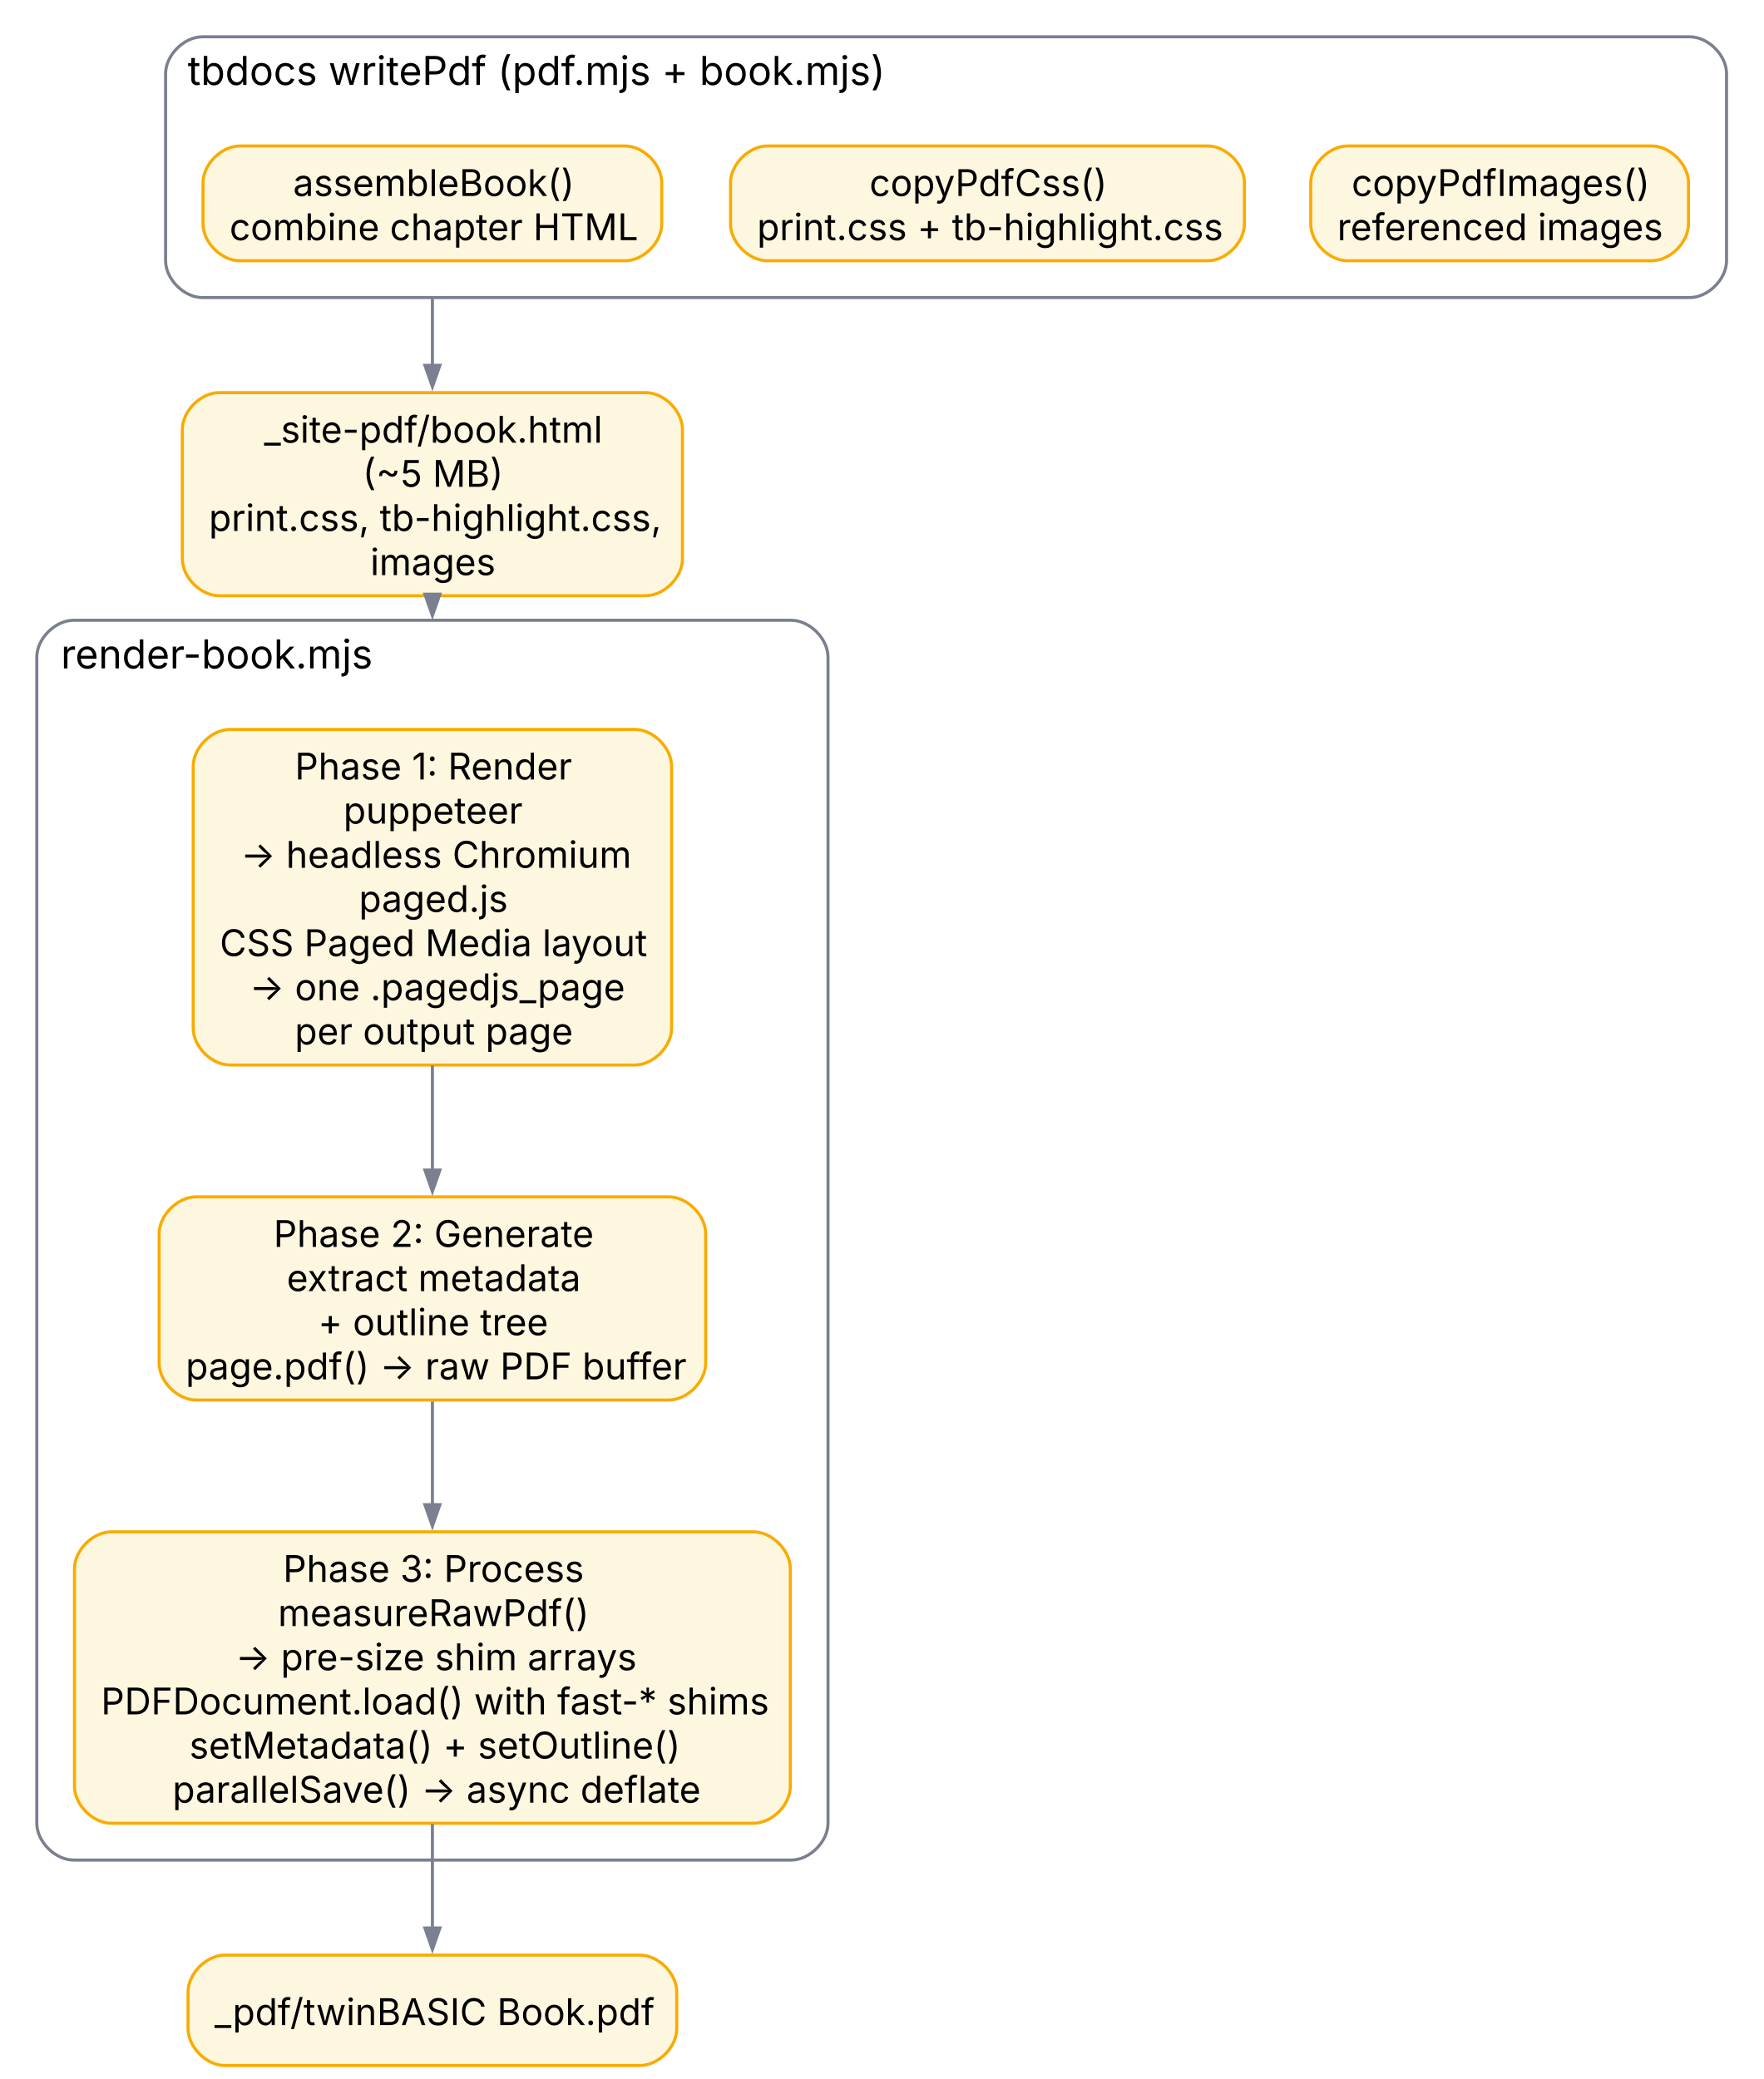
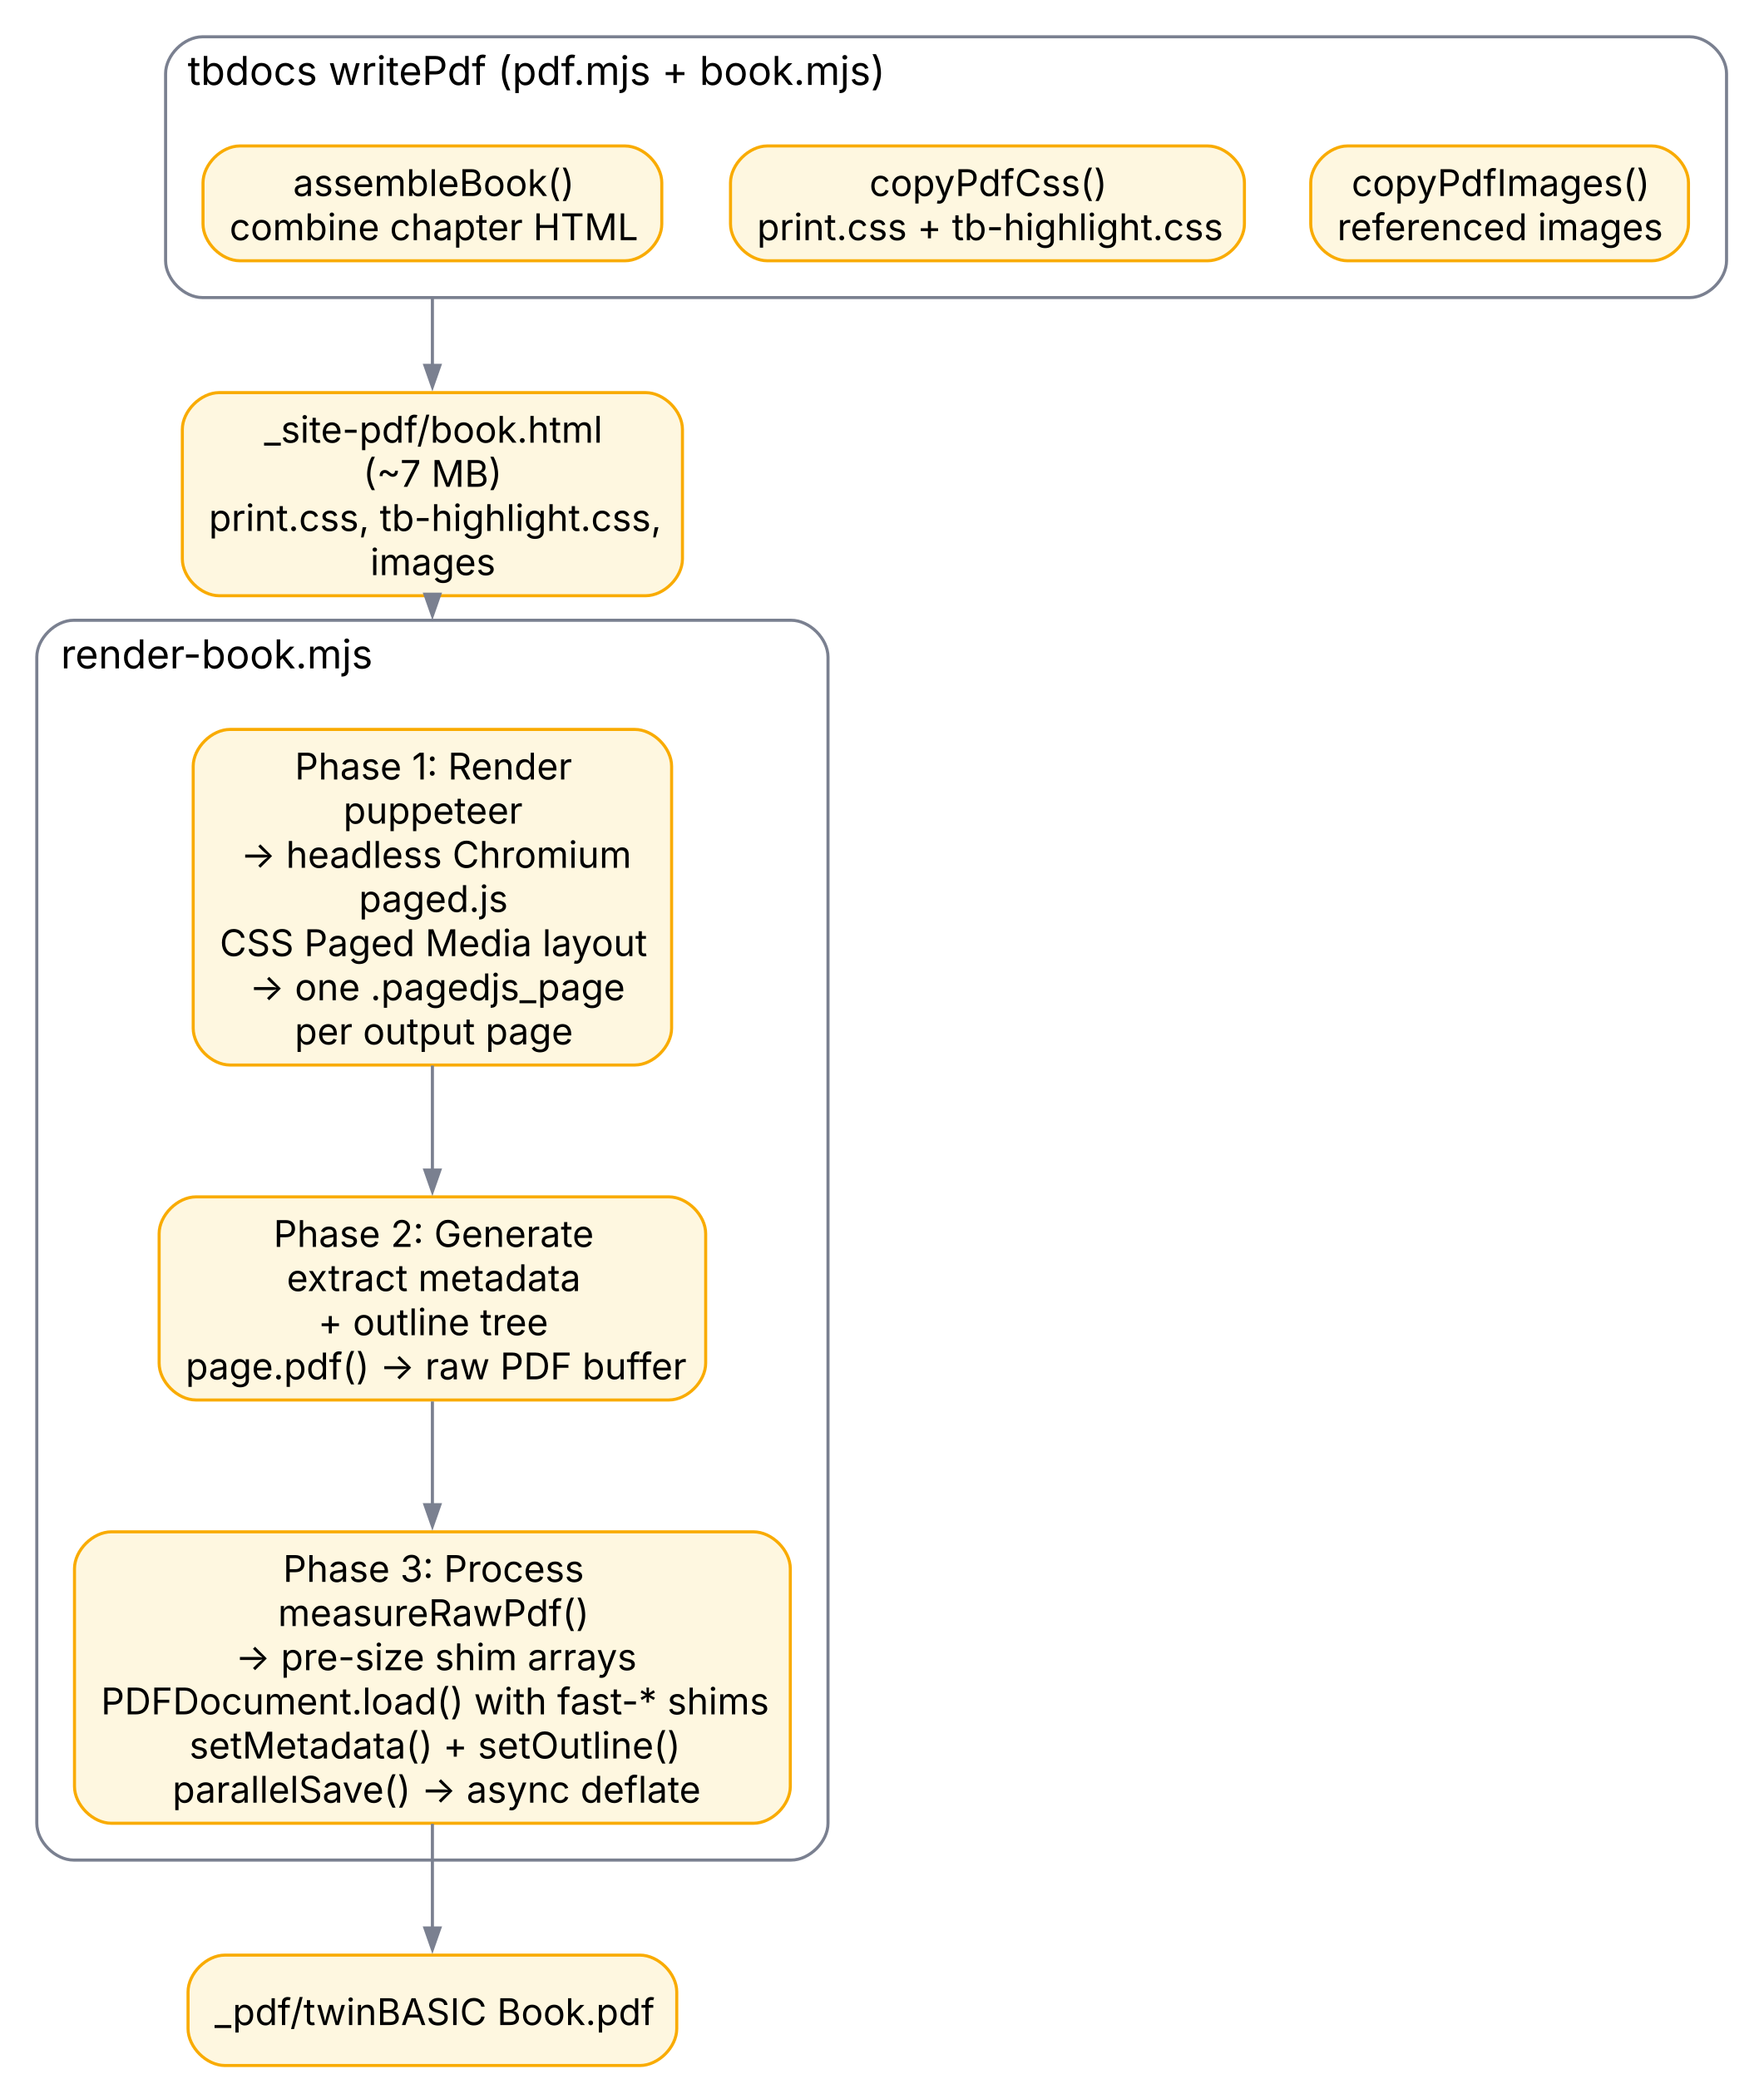
<svg xmlns="http://www.w3.org/2000/svg" width="575pt" height="678pt" viewBox="0.00 0.00 575.00 678.00">
  <g id="graph0" class="graph" transform="scale(1 1) rotate(0) translate(4 673.6)">
    <g id="clust1" class="cluster">
      <path fill="none" stroke="#7a8090" d="M62,-576.56C62,-576.56 547,-576.56 547,-576.56 553,-576.56 559,-582.56 559,-588.56 559,-588.56 559,-649.6 559,-649.6 559,-655.6 553,-661.6 547,-661.6 547,-661.6 62,-661.6 62,-661.6 56,-661.6 50,-655.6 50,-649.6 50,-649.6 50,-588.56 50,-588.56 50,-582.56 56,-576.56 62,-576.56" />
      <text xml:space="preserve" text-anchor="middle" x="170.93" y="-645.9" font-family="Inter,system-ui,-apple-system,Segoe UI,sans-serif" font-size="13.00">tbdocs writePdf (pdf.mjs + book.mjs)</text>
    </g>
    <g id="clust3" class="cluster">
      <path fill="none" stroke="#7a8090" d="M20,-67C20,-67 254,-67 254,-67 260,-67 266,-73 266,-79 266,-79 266,-459.32 266,-459.32 266,-465.32 260,-471.32 254,-471.32 254,-471.32 20,-471.32 20,-471.32 14,-471.32 8,-465.32 8,-459.32 8,-459.32 8,-79 8,-79 8,-73 14,-67 20,-67" />
      <text xml:space="preserve" text-anchor="middle" x="66.68" y="-455.62" font-family="Inter,system-ui,-apple-system,Segoe UI,sans-serif" font-size="13.00">render-book.mjs</text>
    </g>
    <g id="node1" class="node">
      <path fill="#fef7e0" stroke="#f9ab00" d="M199.8,-626C199.8,-626 74.2,-626 74.2,-626 68.2,-626 62.2,-620 62.2,-614 62.2,-614 62.2,-600.56 62.2,-600.56 62.2,-594.56 68.2,-588.56 74.2,-588.56 74.2,-588.56 199.8,-588.56 199.8,-588.56 205.8,-588.56 211.8,-594.56 211.8,-600.56 211.8,-600.56 211.8,-614 211.8,-614 211.8,-620 205.8,-626 199.8,-626" />
      <text xml:space="preserve" text-anchor="start" x="91.57" y="-609.68" font-family="Inter,system-ui,-apple-system,Segoe UI,sans-serif" font-size="12.00">assembleBook()</text>
      <text xml:space="preserve" text-anchor="start" x="70.84" y="-595.28" font-family="Inter,system-ui,-apple-system,Segoe UI,sans-serif" font-size="12.00">combine chapter HTML</text>
    </g>
    <g id="node4" class="node">
      <path fill="#fef7e0" stroke="#f9ab00" d="M206.54,-545.56C206.54,-545.56 67.46,-545.56 67.46,-545.56 61.46,-545.56 55.46,-539.56 55.46,-533.56 55.46,-533.56 55.46,-491.32 55.46,-491.32 55.46,-485.32 61.46,-479.32 67.46,-479.32 67.46,-479.32 206.54,-479.32 206.54,-479.32 212.54,-479.32 218.54,-485.32 218.54,-491.32 218.54,-491.32 218.54,-533.56 218.54,-533.56 218.54,-539.56 212.54,-545.56 206.54,-545.56" />
      <text xml:space="preserve" text-anchor="start" x="82.1" y="-529.24" font-family="Inter,system-ui,-apple-system,Segoe UI,sans-serif" font-size="12.00">_site-pdf/book.html</text>
-       <text xml:space="preserve" text-anchor="start" x="114.25" y="-514.84" font-family="Inter,system-ui,-apple-system,Segoe UI,sans-serif" font-size="12.00">(~5 MB)</text>
+       <text xml:space="preserve" text-anchor="start" x="114.43" y="-514.84" font-family="Inter,system-ui,-apple-system,Segoe UI,sans-serif" font-size="12.00">(~7 MB)</text>
      <text xml:space="preserve" text-anchor="start" x="64.1" y="-500.44" font-family="Inter,system-ui,-apple-system,Segoe UI,sans-serif" font-size="12.00">print.css, tb-highlight.css,</text>
      <text xml:space="preserve" text-anchor="start" x="116.75" y="-486.04" font-family="Inter,system-ui,-apple-system,Segoe UI,sans-serif" font-size="12.00">images</text>
    </g>
    <g id="edge3" class="edge">
      <path fill="none" stroke="#7a8090" d="M137,-576.56C137,-569.42 137,-561.67 137,-554.12" />
      <polygon fill="#7a8090" stroke="#7a8090" points="139.45,-554.46 137,-547.46 134.55,-554.46 139.45,-554.46" />
    </g>
    <g id="node2" class="node">
      <path fill="#fef7e0" stroke="#f9ab00" d="M389.79,-626C389.79,-626 246.21,-626 246.21,-626 240.21,-626 234.21,-620 234.21,-614 234.21,-614 234.21,-600.56 234.21,-600.56 234.21,-594.56 240.21,-588.56 246.21,-588.56 246.21,-588.56 389.79,-588.56 389.79,-588.56 395.79,-588.56 401.79,-594.56 401.79,-600.56 401.79,-600.56 401.79,-614 401.79,-614 401.79,-620 395.79,-626 389.79,-626" />
      <text xml:space="preserve" text-anchor="start" x="279.5" y="-609.68" font-family="Inter,system-ui,-apple-system,Segoe UI,sans-serif" font-size="12.00">copyPdfCss()</text>
      <text xml:space="preserve" text-anchor="start" x="242.85" y="-595.28" font-family="Inter,system-ui,-apple-system,Segoe UI,sans-serif" font-size="12.00">print.css + tb-highlight.css</text>
    </g>
    <g id="node3" class="node">
      <path fill="#fef7e0" stroke="#f9ab00" d="M534.59,-626C534.59,-626 435.41,-626 435.41,-626 429.41,-626 423.41,-620 423.41,-614 423.41,-614 423.41,-600.56 423.41,-600.56 423.41,-594.56 429.41,-588.56 435.41,-588.56 435.41,-588.56 534.59,-588.56 534.59,-588.56 540.59,-588.56 546.59,-594.56 546.59,-600.56 546.59,-600.56 546.59,-614 546.59,-614 546.59,-620 540.59,-626 534.59,-626" />
      <text xml:space="preserve" text-anchor="start" x="436.73" y="-609.68" font-family="Inter,system-ui,-apple-system,Segoe UI,sans-serif" font-size="12.00">copyPdfImages()</text>
      <text xml:space="preserve" text-anchor="start" x="432.05" y="-595.28" font-family="Inter,system-ui,-apple-system,Segoe UI,sans-serif" font-size="12.00">referenced images</text>
    </g>
    <g id="node5" class="node">
      <path fill="#fef7e0" stroke="#f9ab00" d="M203,-435.72C203,-435.72 71,-435.72 71,-435.72 65,-435.72 59,-429.72 59,-423.72 59,-423.72 59,-338.28 59,-338.28 59,-332.28 65,-326.28 71,-326.28 71,-326.28 203,-326.28 203,-326.28 209,-326.28 215,-332.28 215,-338.28 215,-338.28 215,-423.72 215,-423.72 215,-429.72 209,-435.72 203,-435.72" />
      <text xml:space="preserve" text-anchor="start" x="92.14" y="-419.4" font-family="Inter,system-ui,-apple-system,Segoe UI,sans-serif" font-size="12.00">Phase 1: Render</text>
      <text xml:space="preserve" text-anchor="start" x="107.98" y="-405" font-family="Inter,system-ui,-apple-system,Segoe UI,sans-serif" font-size="12.00">puppeteer</text>
      <text xml:space="preserve" text-anchor="start" x="74.45" y="-390.6" font-family="Inter,system-ui,-apple-system,Segoe UI,sans-serif" font-size="12.00">→ headless Chromium</text>
      <text xml:space="preserve" text-anchor="start" x="113.02" y="-376.2" font-family="Inter,system-ui,-apple-system,Segoe UI,sans-serif" font-size="12.00">paged.js</text>
      <text xml:space="preserve" text-anchor="start" x="67.64" y="-361.8" font-family="Inter,system-ui,-apple-system,Segoe UI,sans-serif" font-size="12.00">CSS Paged Media layout</text>
      <text xml:space="preserve" text-anchor="start" x="77.31" y="-347.4" font-family="Inter,system-ui,-apple-system,Segoe UI,sans-serif" font-size="12.00">→ one .pagedjs_page</text>
      <text xml:space="preserve" text-anchor="start" x="92.1" y="-333" font-family="Inter,system-ui,-apple-system,Segoe UI,sans-serif" font-size="12.00">per output page</text>
    </g>
    <g id="edge4" class="edge">
      <path fill="none" stroke="#7a8090" d="M137,-479.11C137,-478.95 137,-478.8 137,-478.64" />
      <polygon fill="#7a8090" stroke="#7a8090" points="139.45,-479.83 137,-472.83 134.55,-479.83 139.45,-479.83" />
    </g>
    <g id="node6" class="node">
      <path fill="#fef7e0" stroke="#f9ab00" d="M214.11,-283.28C214.11,-283.28 59.89,-283.28 59.89,-283.28 53.89,-283.28 47.89,-277.28 47.89,-271.28 47.89,-271.28 47.89,-229.04 47.89,-229.04 47.89,-223.04 53.89,-217.04 59.89,-217.04 59.89,-217.04 214.11,-217.04 214.11,-217.04 220.11,-217.04 226.11,-223.04 226.11,-229.04 226.11,-229.04 226.11,-271.28 226.11,-271.28 226.11,-277.28 220.11,-283.28 214.11,-283.28" />
      <text xml:space="preserve" text-anchor="start" x="85.19" y="-266.96" font-family="Inter,system-ui,-apple-system,Segoe UI,sans-serif" font-size="12.00">Phase 2: Generate</text>
      <text xml:space="preserve" text-anchor="start" x="89.5" y="-252.56" font-family="Inter,system-ui,-apple-system,Segoe UI,sans-serif" font-size="12.00">extract metadata</text>
      <text xml:space="preserve" text-anchor="start" x="99.74" y="-238.16" font-family="Inter,system-ui,-apple-system,Segoe UI,sans-serif" font-size="12.00">+ outline tree</text>
      <text xml:space="preserve" text-anchor="start" x="56.53" y="-223.76" font-family="Inter,system-ui,-apple-system,Segoe UI,sans-serif" font-size="12.00">page.pdf() → raw PDF buffer</text>
    </g>
    <g id="edge1" class="edge">
      <path fill="none" stroke="#7a8090" d="M137,-326.11C137,-314.68 137,-302.8 137,-291.96" />
      <polygon fill="#7a8090" stroke="#7a8090" points="139.45,-292.02 137,-285.02 134.55,-292.02 139.45,-292.02" />
    </g>
    <g id="node7" class="node">
      <path fill="#fef7e0" stroke="#f9ab00" d="M241.71,-174.04C241.71,-174.04 32.29,-174.04 32.29,-174.04 26.29,-174.04 20.29,-168.04 20.29,-162.04 20.29,-162.04 20.29,-91 20.29,-91 20.29,-85 26.29,-79 32.29,-79 32.29,-79 241.71,-79 241.71,-79 247.71,-79 253.71,-85 253.71,-91 253.71,-91 253.71,-162.04 253.71,-162.04 253.71,-168.04 247.71,-174.04 241.71,-174.04" />
      <text xml:space="preserve" text-anchor="start" x="88.29" y="-157.72" font-family="Inter,system-ui,-apple-system,Segoe UI,sans-serif" font-size="12.00">Phase 3: Process</text>
      <text xml:space="preserve" text-anchor="start" x="86.64" y="-143.32" font-family="Inter,system-ui,-apple-system,Segoe UI,sans-serif" font-size="12.00">measureRawPdf()</text>
      <text xml:space="preserve" text-anchor="start" x="72.73" y="-128.92" font-family="Inter,system-ui,-apple-system,Segoe UI,sans-serif" font-size="12.00">→ pre-size shim arrays</text>
      <text xml:space="preserve" text-anchor="start" x="28.93" y="-114.52" font-family="Inter,system-ui,-apple-system,Segoe UI,sans-serif" font-size="12.00">PDFDocument.load() with fast-* shims</text>
      <text xml:space="preserve" text-anchor="start" x="57.74" y="-100.12" font-family="Inter,system-ui,-apple-system,Segoe UI,sans-serif" font-size="12.00">setMetadata() + setOutline()</text>
      <text xml:space="preserve" text-anchor="start" x="52.24" y="-85.72" font-family="Inter,system-ui,-apple-system,Segoe UI,sans-serif" font-size="12.00">parallelSave() → async deflate</text>
    </g>
    <g id="edge2" class="edge">
      <path fill="none" stroke="#7a8090" d="M137,-216.56C137,-206.14 137,-194.3 137,-182.74" />
      <polygon fill="#7a8090" stroke="#7a8090" points="139.45,-182.9 137,-175.9 134.55,-182.9 139.45,-182.9" />
    </g>
    <g id="node8" class="node">
      <path fill="#fef7e0" stroke="#f9ab00" d="M204.68,-36C204.68,-36 69.32,-36 69.32,-36 63.32,-36 57.32,-30 57.32,-24 57.32,-24 57.32,-12 57.32,-12 57.32,-6 63.32,0 69.32,0 69.32,0 204.68,0 204.68,0 210.68,0 216.68,-6 216.68,-12 216.68,-12 216.68,-24 216.68,-24 216.68,-30 210.68,-36 204.68,-36" />
      <text xml:space="preserve" text-anchor="start" x="65.96" y="-13.2" font-family="Inter,system-ui,-apple-system,Segoe UI,sans-serif" font-size="12.00">_pdf/twinBASIC Book.pdf</text>
    </g>
    <g id="edge5" class="edge">
      <path fill="none" stroke="#7a8090" d="M137,-78.8C137,-67.13 137,-55.03 137,-44.79" />
      <polygon fill="#7a8090" stroke="#7a8090" points="139.45,-44.85 137,-37.85 134.55,-44.85 139.45,-44.85" />
    </g>
  </g>
</svg>
